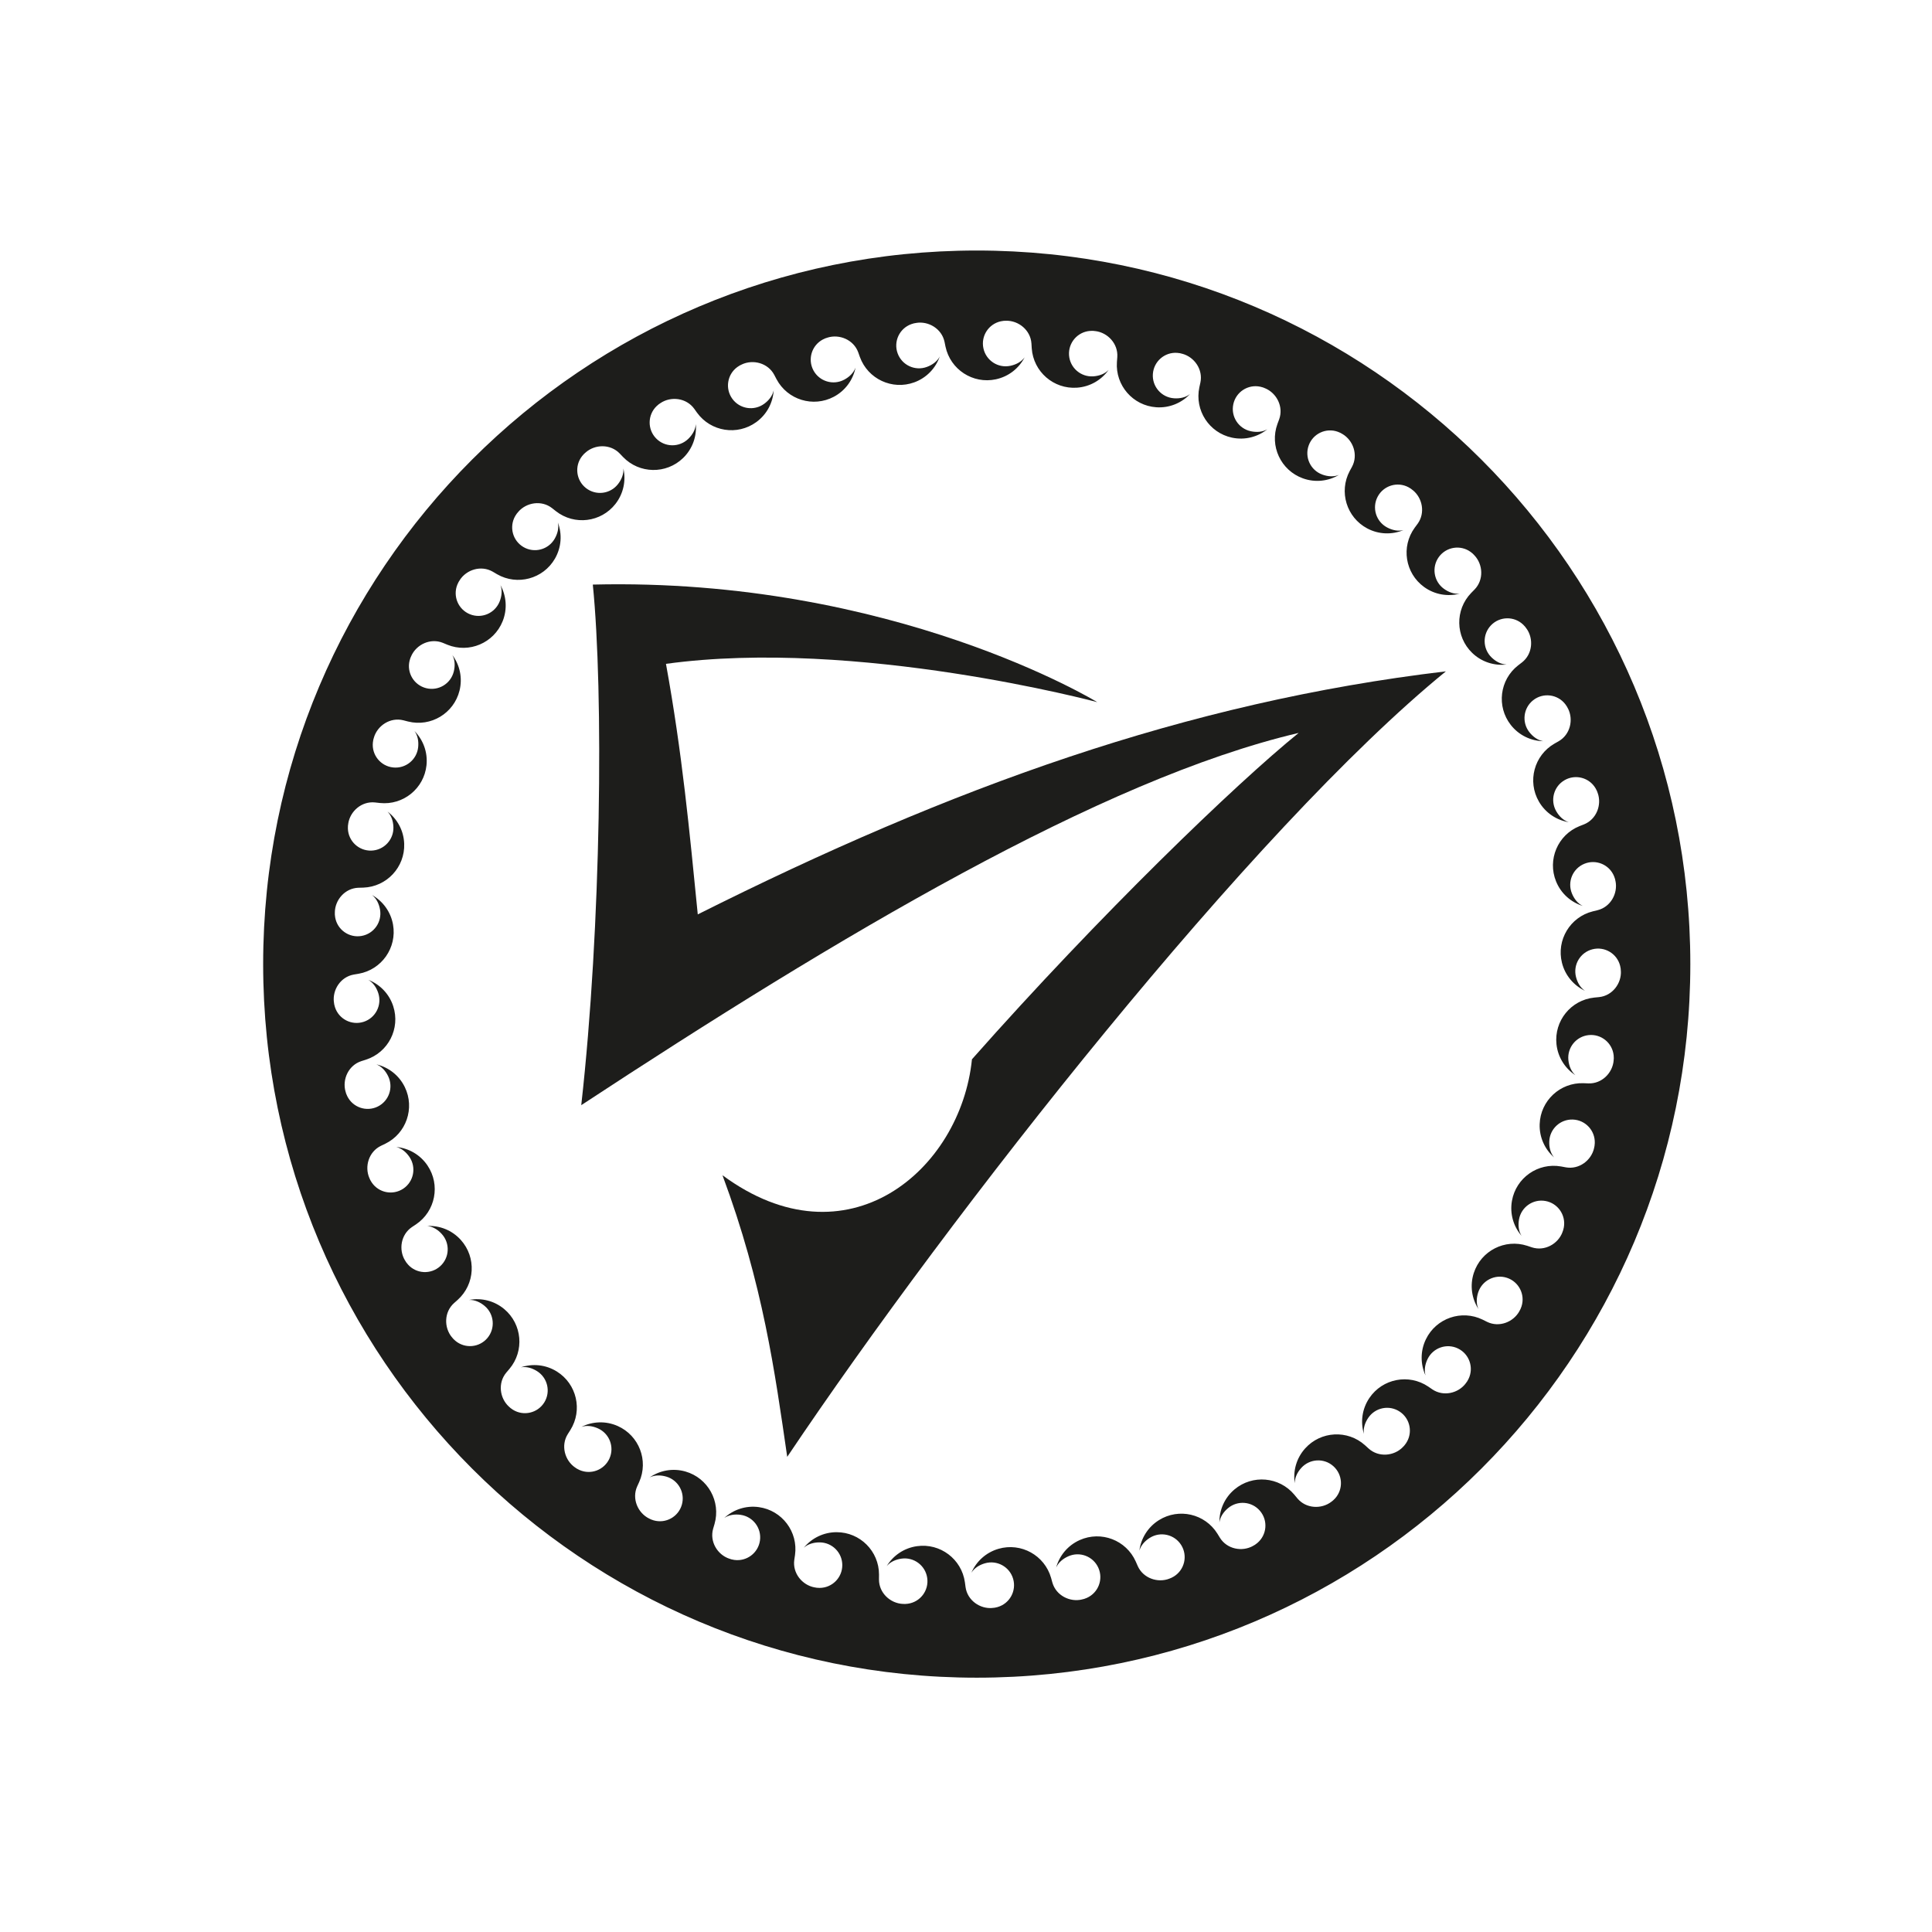
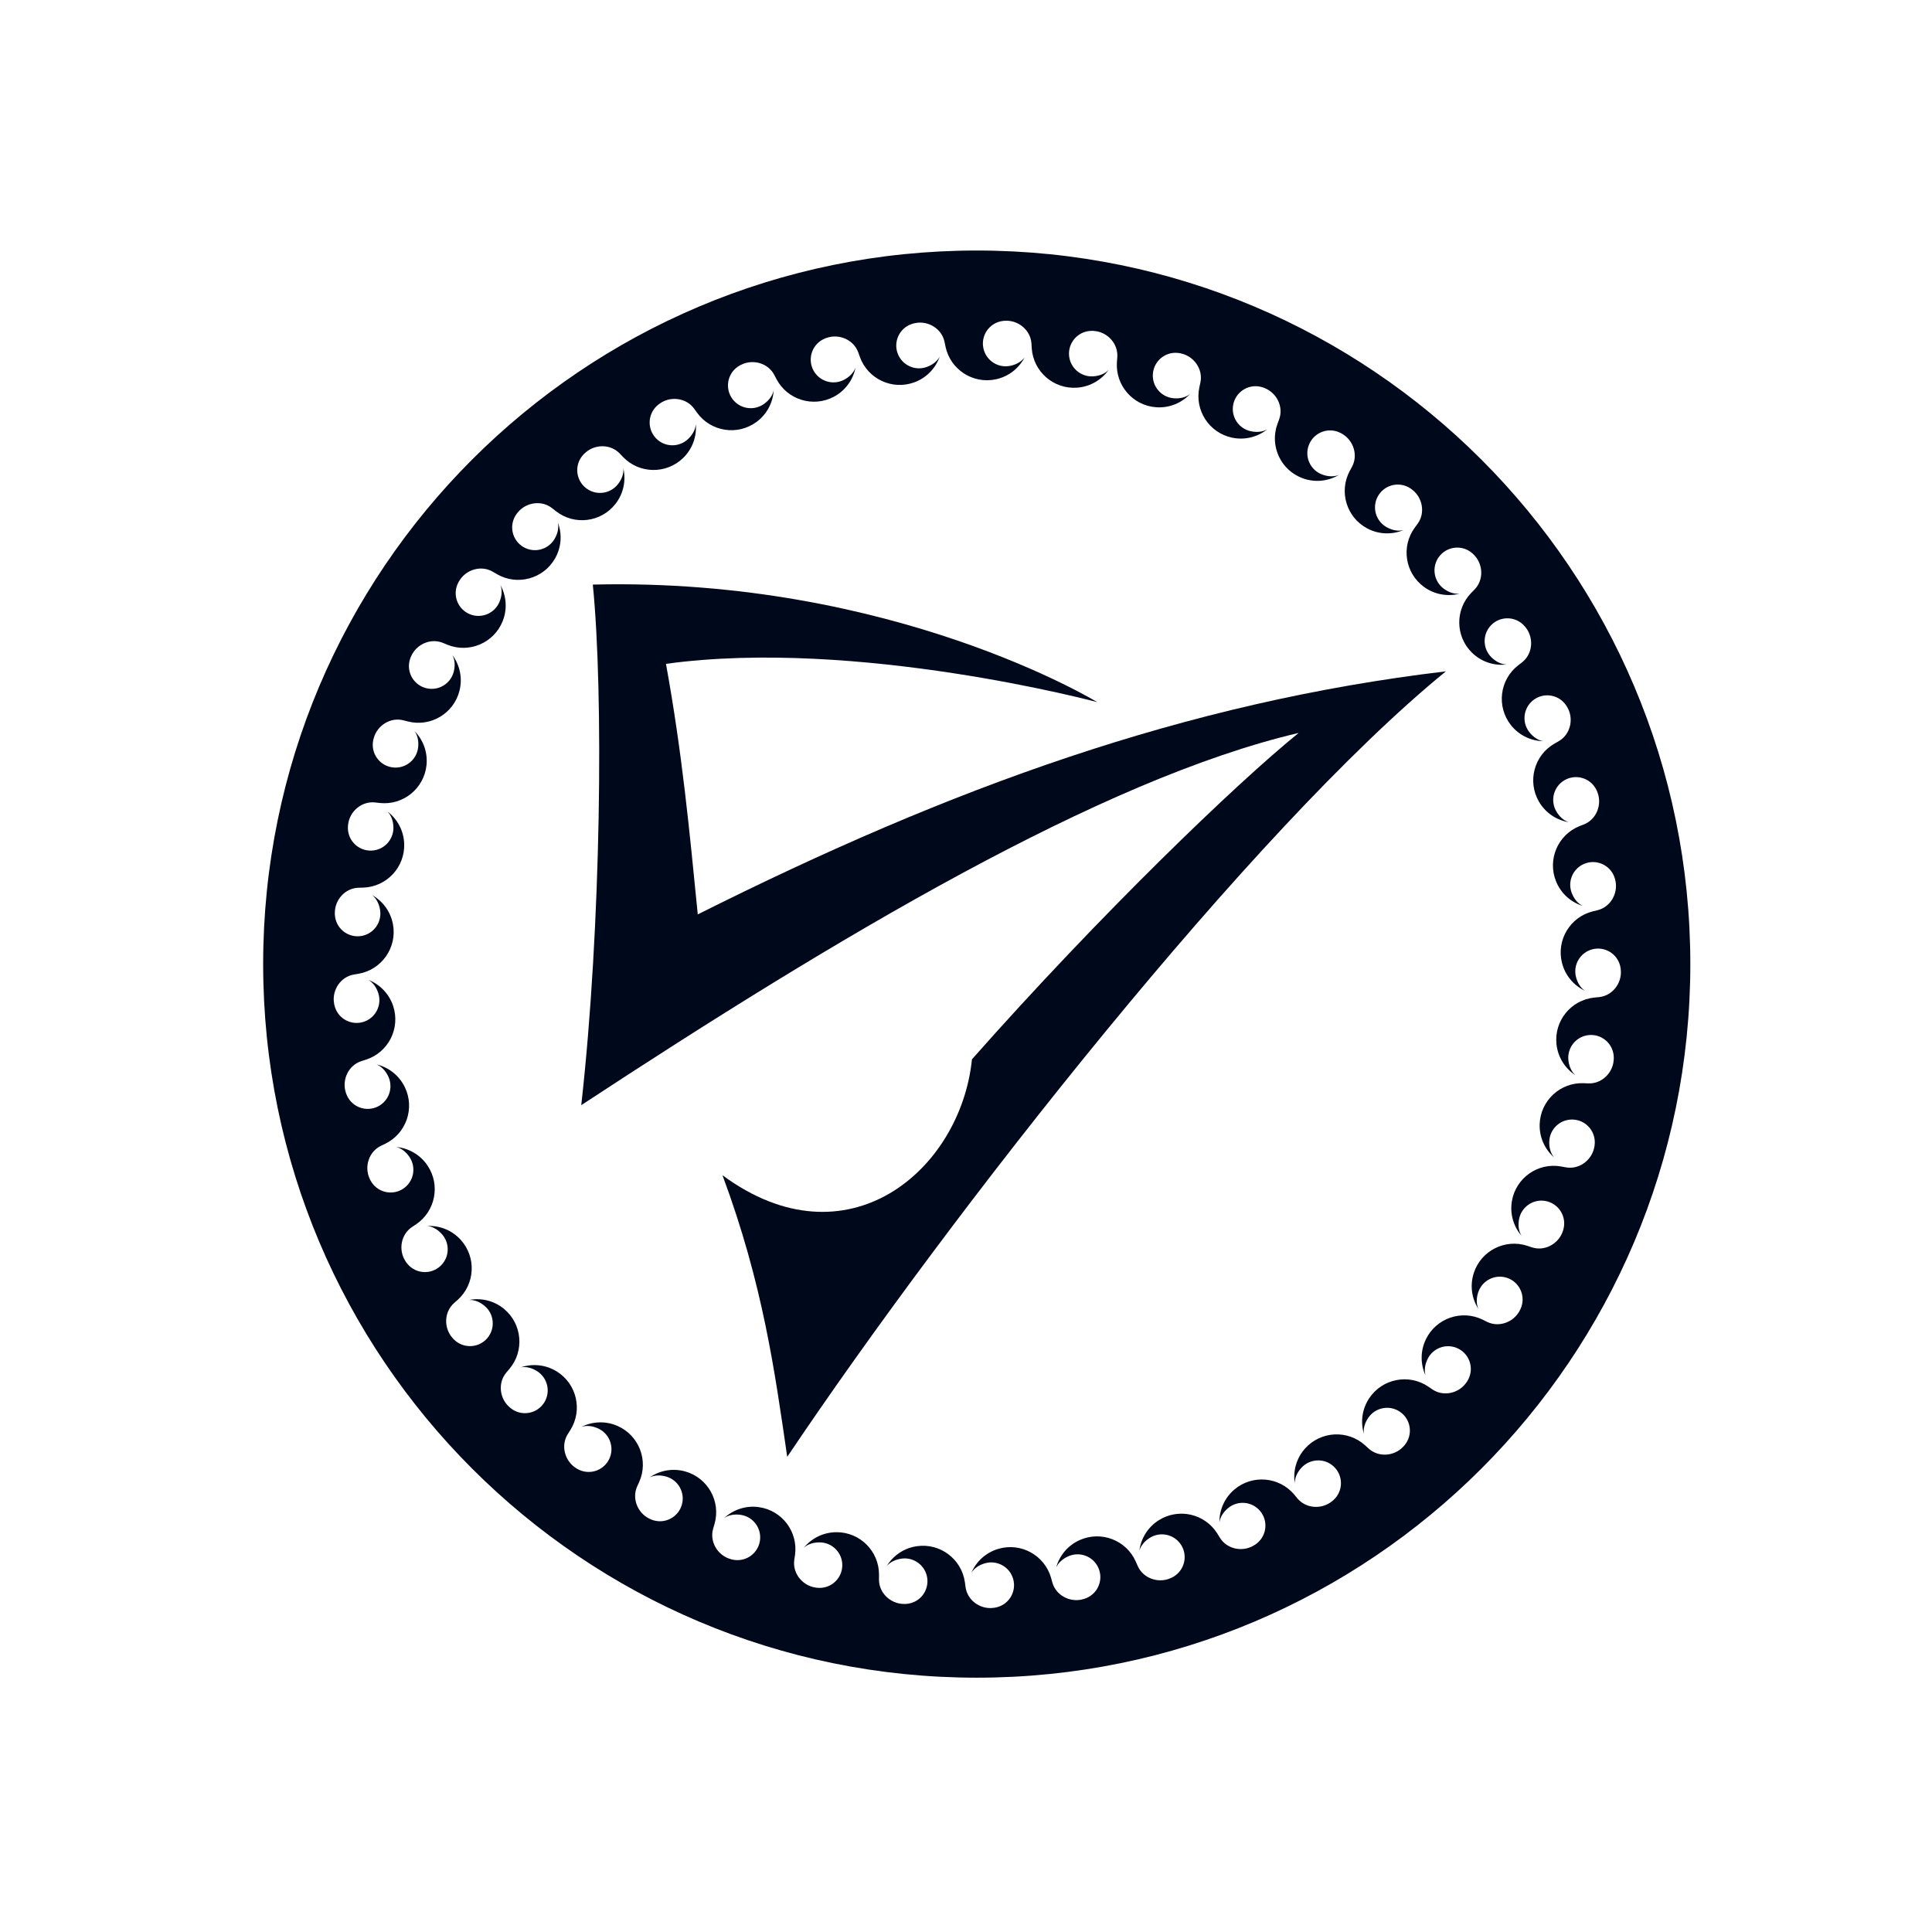
<svg xmlns="http://www.w3.org/2000/svg" version="1.1" id="Capa_1_copia" x="0px" y="0px" viewBox="0 0 876 876" style="enable-background:new 0 0 876 876;" xml:space="preserve">
  <style type="text/css">
- 	.st0{fill:#1D1D1B;}
+ 	.st0{fill:#00091b;}
</style>
  <path class="st0" d="M3072.91,638.23c-9.48-9.97-17.47-23.22-18.9-37.37c66.72-32.09,132.84-94.25,166.95-133.98  c-8.33-21.73-52.76-63.44-79.02-69.08l4.26-26.28c0,0,9.78-1.53,26.14-2.02c13.05,31.88,44.52,71.42,62.95,82.75  c210.95-189.11,267.68-228.11,311.24-298.77c65.36-17.82,174.79-115.5,174.79-115.5s-99.49,108.35-121.93,172.27  c-66.16,41.48-125.43,86.23-328.23,280.52c9.99,19.19,47.18,53.4,78.05,68.69c-1.65,16.28-3.88,25.93-3.88,25.93l-26.51,2.37  c-3.75-26.6-42.18-73.89-63.27-83.75c-42.06,31.19-108.77,92.71-145.54,156.97c-14.02-2.44-26.66-11.36-35.93-21.52" />
  <g>
    <circle class="st0" cx="4045.11" cy="90.76" r="52.77" />
    <path class="st0" d="M4233.41,113.74c0-48.45-22.32-92.2-58.22-123.44c13.33,22.51,20.98,48.78,20.98,76.84   c0,83.43-67.64,151.07-151.07,151.07c-83.43,0-151.07-67.64-151.07-151.07c0-32.13,10.04-61.91,27.14-86.4   c-42.82,31.51-70.16,79.38-70.16,133c0,87.54,72.87,159.73,167.07,170.4l4.83,91.4l-73.24,6.89l10.15,45.66h65.87l19.36,365.97   l17.37-365.97h69.03l9.07-63.62l-75.42,7.1l4.17-87.76C4162.05,271.99,4233.41,200.37,4233.41,113.74z" />
  </g>
  <g>
    <path class="st0" d="M655.59,304.4c-117.83,13.97-224.39,52.67-339.21,110.2c-3.79-38.14-7.04-73.04-14.42-113.6   c86.43-11.88,195.55,17.36,195.55,17.36S405,261.75,268.79,265.06c4.91,48.8,3.87,154.8-5.24,236.04   c116.1-76.24,235.75-147.76,325.28-168.78c-28.38,22.98-89.97,82.24-148.13,147.98c-5.12,50.39-56.68,94.22-113.12,52.57   c18.45,49.64,23.76,89.3,29.36,127.69C431.49,549.51,567.98,375.79,655.59,304.4z" />
    <path class="st0" d="M119.32,437.14c0-178.69,144.86-323.55,323.55-323.55s323.55,144.86,323.55,323.55   S621.57,760.69,442.88,760.69S119.32,615.83,119.32,437.14z M692.28,285.22c-0.44-0.71-0.99-1.36-1.62-1.97   c-4.1-3.96-10.64-3.85-14.6,0.25c-3.96,4.1-3.85,10.64,0.25,14.6c1.91,1.85,4.27,3.11,6.8,3.2c-5.52,0.64-11.28-1.1-15.59-5.26   c-7.64-7.37-7.85-19.54-0.47-27.18l1.57-1.6c4.21-4.36,3.83-11.31-0.11-15.48l0.18,0.2c-0.53-0.64-1.17-1.21-1.87-1.72   c-4.61-3.35-11.07-2.33-14.42,2.28c-3.35,4.61-2.33,11.07,2.28,14.42c2.15,1.56,4.66,2.49,7.18,2.22   c-5.38,1.4-11.32,0.48-16.17-3.04c-8.59-6.24-10.49-18.26-4.25-26.85l1.33-1.8c3.56-4.9,2.22-11.74-2.26-15.31l0.2,0.18   c-0.62-0.56-1.33-1.03-2.09-1.44c-5.03-2.68-11.28-0.77-13.96,4.27c-2.68,5.03-0.77,11.28,4.27,13.96c2.35,1.25,4.96,1.82,7.42,1.2   c-5.13,2.14-11.14,2.05-16.43-0.76c-9.37-4.98-12.93-16.62-7.95-26l1.07-1.97c2.84-5.35,0.56-11.93-4.37-14.85l0.23,0.15   c-0.69-0.47-1.46-0.84-2.28-1.14c-5.36-1.95-11.28,0.81-13.23,6.17c-1.95,5.36,0.81,11.28,6.17,13.23c2.5,0.91,5.16,1.11,7.52,0.16   c-4.78,2.83-10.75,3.58-16.38,1.53c-9.98-3.63-15.12-14.66-11.49-24.64l0.78-2.1c2.07-5.69-1.1-11.89-6.39-14.09l0.25,0.11   c-0.75-0.37-1.56-0.63-2.41-0.81c-5.58-1.19-11.06,2.37-12.24,7.95c-1.19,5.58,2.37,11.06,7.95,12.24c2.6,0.55,5.27,0.38,7.47-0.89   c-4.34,3.47-10.14,5.04-16.01,3.8c-10.38-2.21-17.01-12.41-14.81-22.8l0.48-2.19c1.26-5.92-2.75-11.62-8.29-13.07l0.26,0.08   c-0.79-0.26-1.63-0.41-2.5-0.47c-5.69-0.4-10.62,3.89-11.02,9.58s3.89,10.62,9.58,11.02c2.65,0.19,5.27-0.36,7.27-1.92   c-3.82,4.04-9.34,6.4-15.32,5.99c-10.59-0.74-18.58-9.93-17.83-20.52l0.17-2.24c0.42-6.04-4.34-11.13-10.03-11.79l0.27,0.04   c-0.82-0.15-1.67-0.18-2.54-0.11c-5.69,0.4-9.97,5.33-9.58,11.02c0.4,5.69,5.33,9.97,11.02,9.58c2.65-0.19,5.17-1.09,6.93-2.92   c-3.22,4.53-8.36,7.64-14.34,8.06c-10.59,0.74-19.78-7.24-20.52-17.83l-0.14-2.24c-0.42-6.04-5.85-10.42-11.57-10.28l0.27,0   c-0.83-0.03-1.68,0.06-2.53,0.24c-5.58,1.19-9.14,6.67-7.95,12.24c1.19,5.58,6.67,9.14,12.24,7.95c2.6-0.55,4.97-1.8,6.46-3.85   c-2.55,4.94-7.22,8.73-13.08,9.98c-10.38,2.21-20.59-4.42-22.8-14.81l-0.45-2.2c-1.26-5.92-7.24-9.5-12.89-8.56l0.27-0.03   c-0.83,0.09-1.66,0.29-2.47,0.59c-5.36,1.95-8.12,7.87-6.17,13.23c1.95,5.36,7.87,8.12,13.23,6.17c2.5-0.91,4.67-2.47,5.86-4.71   c-1.84,5.24-5.93,9.65-11.56,11.7c-9.98,3.63-21.01-1.51-24.64-11.49l-0.75-2.11c-2.07-5.69-8.49-8.4-13.96-6.69l0.26-0.07   c-0.81,0.2-1.6,0.52-2.37,0.93c-5.03,2.68-6.94,8.93-4.27,13.96c2.68,5.03,8.93,6.94,13.96,4.27c2.35-1.25,4.28-3.1,5.15-5.48   c-1.1,5.45-4.53,10.38-9.82,13.2c-9.37,4.98-21.01,1.43-26-7.95l-1.04-1.99c-2.84-5.35-9.58-7.14-14.75-4.68l0.25-0.11   c-0.77,0.31-1.51,0.74-2.22,1.25c-4.61,3.35-5.63,9.81-2.28,14.42c3.35,4.61,9.81,5.63,14.42,2.28c2.15-1.56,3.81-3.66,4.33-6.15   c-0.33,5.55-3.04,10.91-7.89,14.43c-8.59,6.24-20.61,4.34-26.85-4.25l-1.3-1.82c-3.56-4.9-10.48-5.74-15.26-2.58l0.23-0.14   c-0.72,0.42-1.39,0.94-2.02,1.55c-4.1,3.96-4.21,10.49-0.25,14.6s10.49,4.21,14.6,0.25c1.91-1.85,3.26-4.16,3.44-6.69   c0.45,5.54-1.49,11.23-5.8,15.39c-7.64,7.37-19.81,7.16-27.18-0.47l-1.55-1.62c-4.21-4.36-11.17-4.22-15.47-0.43l0.21-0.17   c-0.66,0.51-1.25,1.13-1.79,1.81c-3.51,4.49-2.71,10.98,1.78,14.49c4.49,3.51,10.98,2.71,14.49-1.78c1.64-2.09,2.65-4.57,2.47-7.1   c1.22,5.42,0.08,11.33-3.6,16.05c-6.54,8.37-18.62,9.85-26.98,3.31l-1.76-1.39c-4.77-3.73-11.65-2.63-15.38,1.73l0.19-0.2   c-0.58,0.6-1.08,1.29-1.52,2.04c-2.85,4.94-1.16,11.25,3.78,14.1c4.94,2.85,11.25,1.16,14.1-3.78c1.33-2.3,1.99-4.89,1.46-7.38   c1.96,5.2,1.66,11.21-1.34,16.4c-5.31,9.19-17.06,12.34-26.26,7.04l-1.93-1.14c-5.25-3.03-11.9-0.98-14.99,3.85l0.16-0.22   c-0.49,0.67-0.89,1.43-1.22,2.23c-2.14,5.29,0.42,11.3,5.7,13.44c5.29,2.14,11.3-0.42,13.44-5.7c1-2.46,1.29-5.12,0.42-7.51   c2.66,4.88,3.2,10.87,0.96,16.42c-3.98,9.84-15.18,14.6-25.02,10.62l-2.07-0.86c-5.62-2.27-11.92,0.69-14.31,5.9l0.12-0.24   c-0.39,0.74-0.68,1.54-0.89,2.38c-1.38,5.53,1.99,11.13,7.52,12.51c5.53,1.38,11.13-1.99,12.51-7.52c0.64-2.58,0.56-5.25-0.63-7.49   c3.32,4.46,4.68,10.31,3.23,16.13c-2.57,10.3-13,16.57-23.3,14l-2.17-0.56c-5.88-1.47-11.71,2.34-13.35,7.83l0.09-0.26   c-0.29,0.78-0.46,1.62-0.55,2.48c-0.6,5.67,3.52,10.75,9.19,11.34c5.67,0.6,10.75-3.52,11.34-9.19c0.28-2.64-0.17-5.28-1.67-7.33   c3.91,3.96,6.07,9.56,5.45,15.52c-1.11,10.56-10.57,18.22-21.13,17.11l-2.23-0.25c-6.02-0.63-11.27,3.95-12.13,9.61l0.05-0.27   c-0.17,0.81-0.23,1.67-0.2,2.54c0.2,5.7,4.98,10.15,10.68,9.96c5.7-0.2,10.15-4.98,9.96-10.68c-0.09-2.66-0.91-5.2-2.67-7.03   c4.42,3.37,7.35,8.62,7.56,14.61c0.37,10.61-7.93,19.51-18.54,19.88l-2.24,0.06c-6.05,0.21-10.61,5.48-10.67,11.21l0.01-0.27   c-0.06,0.83,0,1.68,0.15,2.54c0.99,5.61,6.34,9.36,11.96,8.37s9.36-6.34,8.37-11.96c-0.46-2.62-1.62-5.03-3.62-6.59   c4.84,2.73,8.47,7.52,9.52,13.42c1.84,10.45-5.14,20.42-15.59,22.27l-2.21,0.37c-5.97,1.05-9.75,6.9-9.01,12.58l-0.02-0.27   c0.06,0.83,0.23,1.66,0.5,2.49c1.76,5.42,7.58,8.39,13.01,6.63c5.42-1.76,8.39-7.58,6.63-13.01c-0.82-2.53-2.31-4.75-4.51-6.02   c5.18,2.02,9.44,6.26,11.29,11.96c3.28,10.1-2.24,20.94-12.34,24.22l-2.14,0.68c-5.76,1.87-8.69,8.19-7.17,13.72l-0.06-0.26   c0.17,0.82,0.46,1.62,0.85,2.4c2.5,5.12,8.68,7.25,13.8,4.75c5.12-2.5,7.25-8.68,4.75-13.8c-1.16-2.39-2.94-4.39-5.3-5.34   c5.41,1.28,10.22,4.89,12.85,10.28c4.65,9.54,0.69,21.05-8.85,25.7l-2.02,0.97c-5.44,2.66-7.47,9.32-5.19,14.58l-0.1-0.25   c0.28,0.78,0.68,1.54,1.17,2.26c3.19,4.73,9.6,5.97,14.33,2.79c4.73-3.19,5.97-9.6,2.79-14.33c-1.49-2.2-3.53-3.93-5.99-4.55   c5.53,0.52,10.8,3.42,14.15,8.39c5.94,8.8,3.61,20.75-5.19,26.69l-1.87,1.24c-5.02,3.39-6.1,10.27-3.11,15.16l-0.13-0.24   c0.39,0.74,0.89,1.43,1.47,2.07c3.81,4.24,10.34,4.58,14.58,0.76c4.24-3.81,4.58-10.34,0.76-14.58c-1.78-1.97-4.04-3.4-6.57-3.67   c5.55-0.26,11.17,1.88,15.18,6.34c7.1,7.89,6.47,20.04-1.42,27.15l-1.68,1.49c-4.5,4.05-4.61,11.02-0.97,15.45l-0.16-0.22   c0.49,0.68,1.08,1.29,1.75,1.85c4.37,3.66,10.88,3.09,14.54-1.27c3.66-4.37,3.09-10.88-1.27-14.54c-2.04-1.71-4.47-2.81-7.01-2.72   c5.46-1.03,11.32,0.31,15.91,4.16c8.13,6.82,9.19,18.95,2.37,27.08l-1.45,1.71c-3.89,4.64-3.03,11.55,1.19,15.43l-0.19-0.19   c0.58,0.6,1.25,1.12,1.99,1.59c4.83,3.02,11.2,1.55,14.22-3.28c3.02-4.83,1.55-11.2-3.28-14.22c-2.25-1.41-4.82-2.16-7.32-1.72   c5.27-1.78,11.26-1.27,16.34,1.91c9,5.63,11.74,17.48,6.12,26.49l-1.2,1.89c-3.21,5.14-1.39,11.86,3.32,15.12l-0.22-0.16   c0.66,0.51,1.39,0.94,2.19,1.29c5.21,2.32,11.31-0.02,13.63-5.23s-0.02-11.31-5.23-13.63c-2.43-1.08-5.07-1.47-7.49-0.68   c4.97-2.49,10.97-2.82,16.45-0.39c9.7,4.32,14.06,15.68,9.74,25.38l-0.93,2.04c-2.46,5.53,0.27,11.94,5.39,14.51l-0.24-0.13   c0.72,0.42,1.51,0.74,2.35,0.98c5.48,1.57,11.2-1.6,12.77-7.08s-1.6-11.2-7.08-12.77c-2.55-0.73-5.23-0.75-7.51,0.37   c4.57-3.16,10.47-4.32,16.23-2.67c10.2,2.93,16.11,13.57,13.18,23.78l-0.63,2.15c-1.67,5.82,1.93,11.79,7.36,13.61l-0.25-0.1   c0.77,0.31,1.6,0.52,2.46,0.64c5.65,0.79,10.86-3.14,11.66-8.78c0.79-5.65-3.14-10.86-8.78-11.66c-2.63-0.37-5.28-0.01-7.39,1.41   c4.09-3.76,9.77-5.74,15.7-4.9c10.51,1.48,17.84,11.2,16.36,21.71l-0.33,2.22c-0.84,6,3.55,11.4,9.18,12.46l-0.26-0.06   c0.81,0.2,1.66,0.29,2.53,0.29c5.7,0,10.32-4.62,10.32-10.32c0-5.7-4.62-10.32-10.32-10.32c-2.66,0-5.23,0.72-7.12,2.42   c3.53-4.3,8.88-7.04,14.87-7.04c10.62,0,19.22,8.61,19.22,19.22l-0.02,2.24c0,6.06,5.1,10.8,10.83,11.06l-0.27-0.02   c0.83,0.09,1.68,0.06,2.54-0.06c5.65-0.79,9.58-6.01,8.78-11.66c-0.79-5.65-6.01-9.58-11.66-8.79c-2.63,0.37-5.08,1.45-6.71,3.39   c2.89-4.75,7.81-8.21,13.74-9.04c10.51-1.48,20.23,5.85,21.71,16.36l0.3,2.22c0.84,6,6.56,9.98,12.26,9.44l-0.27,0.01   c0.83-0.03,1.67-0.18,2.51-0.42c5.48-1.57,8.65-7.29,7.08-12.77c-1.57-5.48-7.29-8.65-12.77-7.08c-2.55,0.73-4.83,2.14-6.17,4.29   c2.2-5.1,6.59-9.21,12.35-10.87c10.2-2.93,20.85,2.97,23.78,13.18l0.6,2.16c1.67,5.82,7.88,8.97,13.46,7.64l-0.27,0.05   c0.82-0.14,1.63-0.41,2.43-0.76c5.21-2.32,7.55-8.42,5.23-13.63c-2.32-5.21-8.42-7.55-13.63-5.23c-2.43,1.08-4.49,2.79-5.52,5.11   c1.47-5.36,5.24-10.04,10.72-12.48c9.7-4.32,21.06,0.04,25.38,9.74l0.9,2.05c2.46,5.53,9.06,7.79,14.39,5.7l-0.26,0.09   c0.79-0.26,1.56-0.63,2.3-1.09c4.83-3.02,6.3-9.39,3.28-14.22c-3.02-4.83-9.39-6.3-14.22-3.28c-2.25,1.41-4.05,3.39-4.75,5.83   c0.71-5.51,3.8-10.67,8.88-13.85c9-5.63,20.86-2.89,26.49,6.12l1.17,1.91c3.21,5.14,10.05,6.45,15.04,3.64l-0.24,0.12   c0.75-0.36,1.46-0.84,2.12-1.4c4.37-3.66,4.94-10.17,1.27-14.54c-3.66-4.37-10.17-4.94-14.54-1.27c-2.04,1.71-3.54,3.92-3.9,6.43   c-0.06-5.56,2.27-11.1,6.86-14.95c8.13-6.82,20.26-5.76,27.08,2.37l1.43,1.73c3.89,4.64,10.85,4.99,15.4,1.51l-0.22,0.16   c0.69-0.46,1.32-1.04,1.91-1.68c3.81-4.24,3.47-10.76-0.76-14.58s-10.76-3.47-14.58,0.76c-1.78,1.97-2.96,4.37-2.96,6.91   c-0.83-5.5,0.71-11.31,4.72-15.76c7.1-7.89,19.26-8.53,27.15-1.42l1.66,1.51c4.5,4.05,11.44,3.43,15.46-0.65l-0.2,0.18   c0.62-0.56,1.17-1.21,1.65-1.93c3.19-4.73,1.94-11.14-2.79-14.33c-4.73-3.19-11.14-1.94-14.33,2.79c-1.49,2.2-2.33,4.74-1.97,7.26   c-1.59-5.33-0.87-11.29,2.48-16.26c5.94-8.8,17.88-11.12,26.69-5.19l1.85,1.27c5.02,3.39,11.81,1.81,15.22-2.79l-0.17,0.21   c0.54-0.64,0.99-1.36,1.37-2.14c2.5-5.12,0.37-11.3-4.75-13.8s-11.3-0.37-13.8,4.75c-1.16,2.39-1.64,5.02-0.94,7.46   c-2.32-5.05-2.44-11.06,0.19-16.45c4.65-9.54,16.16-13.5,25.7-8.85l2.01,1c5.44,2.66,11.94,0.15,14.69-4.89l-0.14,0.23   c0.44-0.71,0.79-1.48,1.06-2.31c1.76-5.42-1.21-11.24-6.63-13.01c-5.42-1.76-11.24,1.21-13.01,6.63c-0.82,2.53-0.93,5.2,0.11,7.52   c-3-4.68-3.95-10.62-2.1-16.32c3.28-10.1,14.12-15.62,24.22-12.34l2.13,0.71c5.76,1.87,11.85-1.52,13.86-6.88l-0.11,0.25   c0.34-0.76,0.57-1.58,0.73-2.44c0.99-5.61-2.76-10.97-8.37-11.96c-5.61-0.99-10.97,2.76-11.96,8.37c-0.46,2.62-0.2,5.28,1.15,7.43   c-3.62-4.22-5.39-9.96-4.35-15.86c1.84-10.45,11.81-17.44,22.27-15.59l2.21,0.41c5.97,1.05,11.52-3.15,12.77-8.74l-0.07,0.26   c0.23-0.8,0.35-1.64,0.38-2.52c0.2-5.7-4.26-10.48-9.96-10.68c-5.7-0.2-10.48,4.26-10.68,9.96c-0.09,2.66,0.54,5.25,2.17,7.2   c-4.17-3.67-6.73-9.12-6.52-15.1c0.37-10.61,9.27-18.91,19.88-18.54l2.24,0.09c6.05,0.21,10.97-4.72,11.43-10.44l-0.03,0.27   c0.12-0.83,0.12-1.68,0.03-2.54c-0.6-5.67-5.67-9.78-11.34-9.19c-5.67,0.6-9.78,5.67-9.19,11.34c0.28,2.64,1.27,5.13,3.16,6.83   c-4.64-3.06-7.93-8.09-8.56-14.05c-1.11-10.56,6.55-20.02,17.11-21.13l2.23-0.22c6.02-0.63,10.21-6.21,9.86-11.92l0,0.27   c0-0.83-0.12-1.68-0.33-2.52c-1.38-5.53-6.98-8.9-12.51-7.52c-5.53,1.38-8.9,6.98-7.52,12.51c0.64,2.58,1.97,4.9,4.07,6.32   c-5.02-2.38-8.98-6.91-10.43-12.72c-2.57-10.3,3.7-20.73,14-23.3l2.18-0.53c5.88-1.47,9.24-7.57,8.11-13.18l0.04,0.27   c-0.11-0.83-0.35-1.64-0.68-2.45c-2.14-5.29-8.15-7.84-13.44-5.7c-5.29,2.14-7.84,8.15-5.7,13.44c1,2.46,2.63,4.58,4.91,5.69   c-5.31-1.66-9.85-5.59-12.1-11.15c-3.98-9.84,0.78-21.05,10.62-25.02l2.09-0.82c5.62-2.27,8.1-8.78,6.2-14.18l0.08,0.26   c-0.23-0.8-0.58-1.58-1.01-2.33c-2.85-4.94-9.16-6.63-14.1-3.78c-4.94,2.85-6.63,9.16-3.78,14.1c1.33,2.3,3.24,4.17,5.66,4.95   c-5.48-0.9-10.53-4.17-13.53-9.35c-5.31-9.19-2.16-20.95,7.04-26.26l1.95-1.11c5.25-3.03,6.8-9.82,4.16-14.91l0.11,0.25   c-0.34-0.76-0.79-1.48-1.33-2.17c-3.51-4.49-10-5.29-14.49-1.78s-5.29,10-1.78,14.49c1.64,2.09,3.79,3.68,6.29,4.12   c-5.56-0.13-11.01-2.66-14.7-7.38c-6.54-8.37-5.05-20.45,3.31-26.98l1.78-1.37c4.77-3.73,5.37-10.67,2.05-15.34" />
  </g>
</svg>
